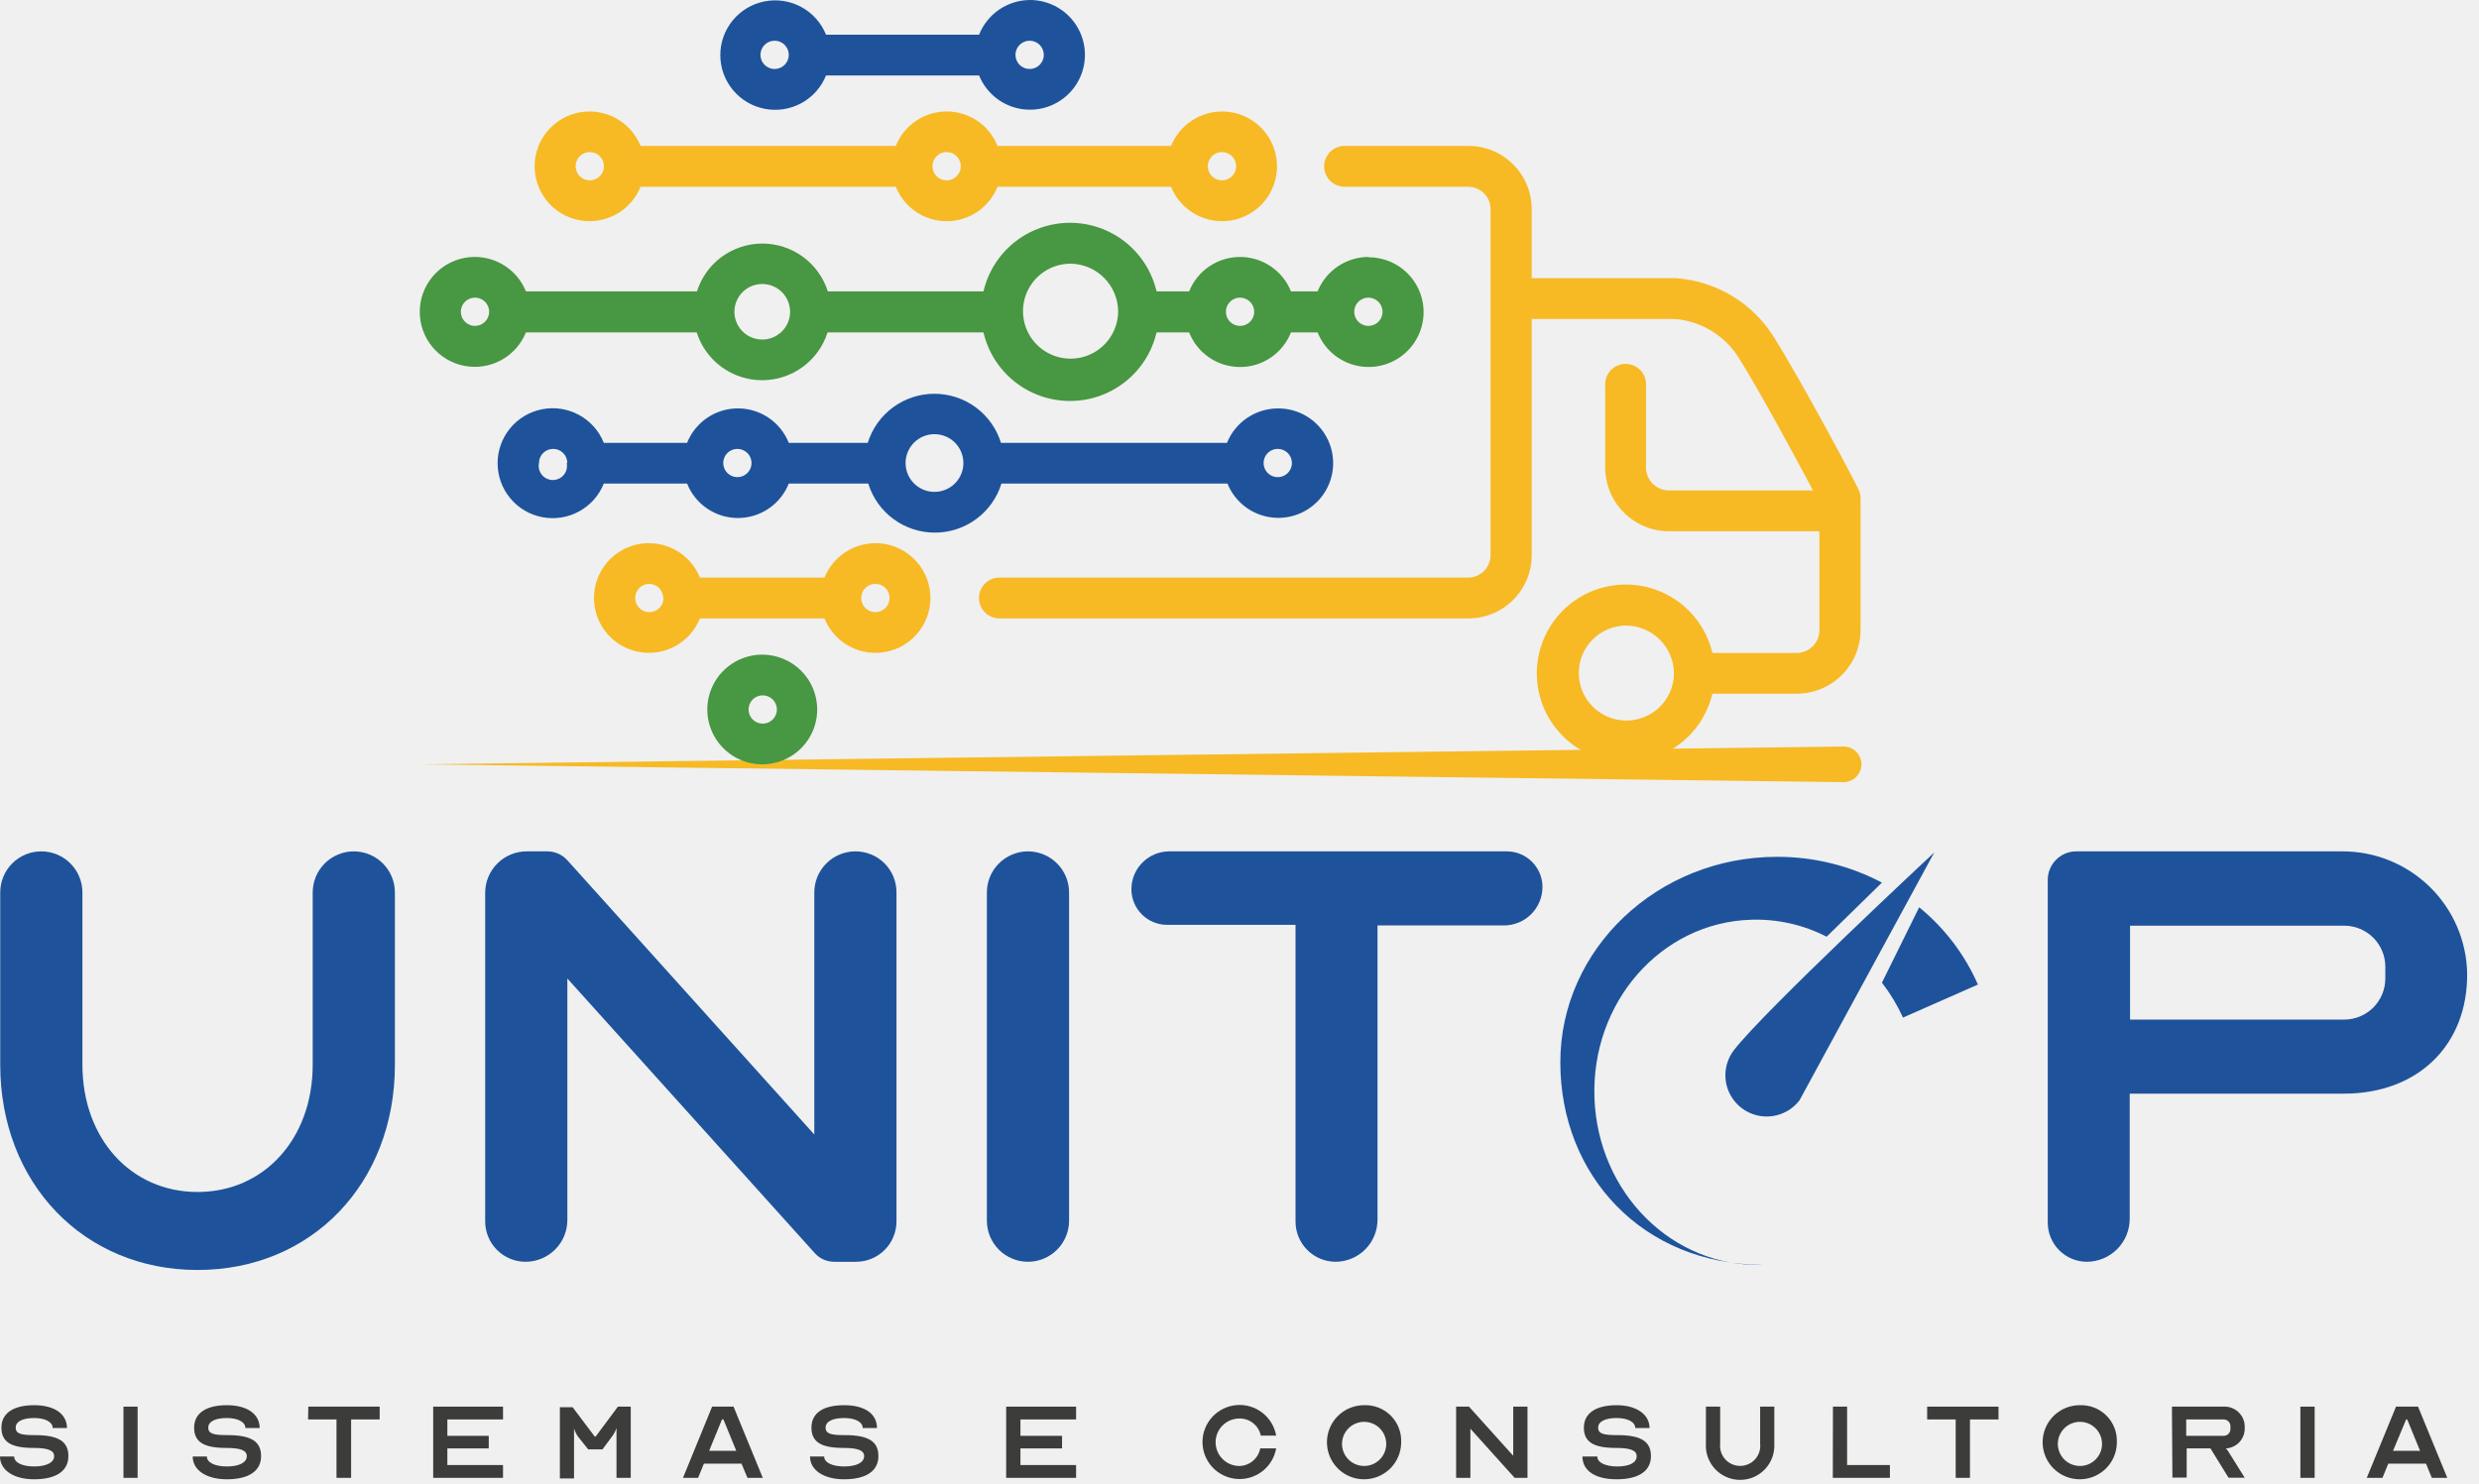
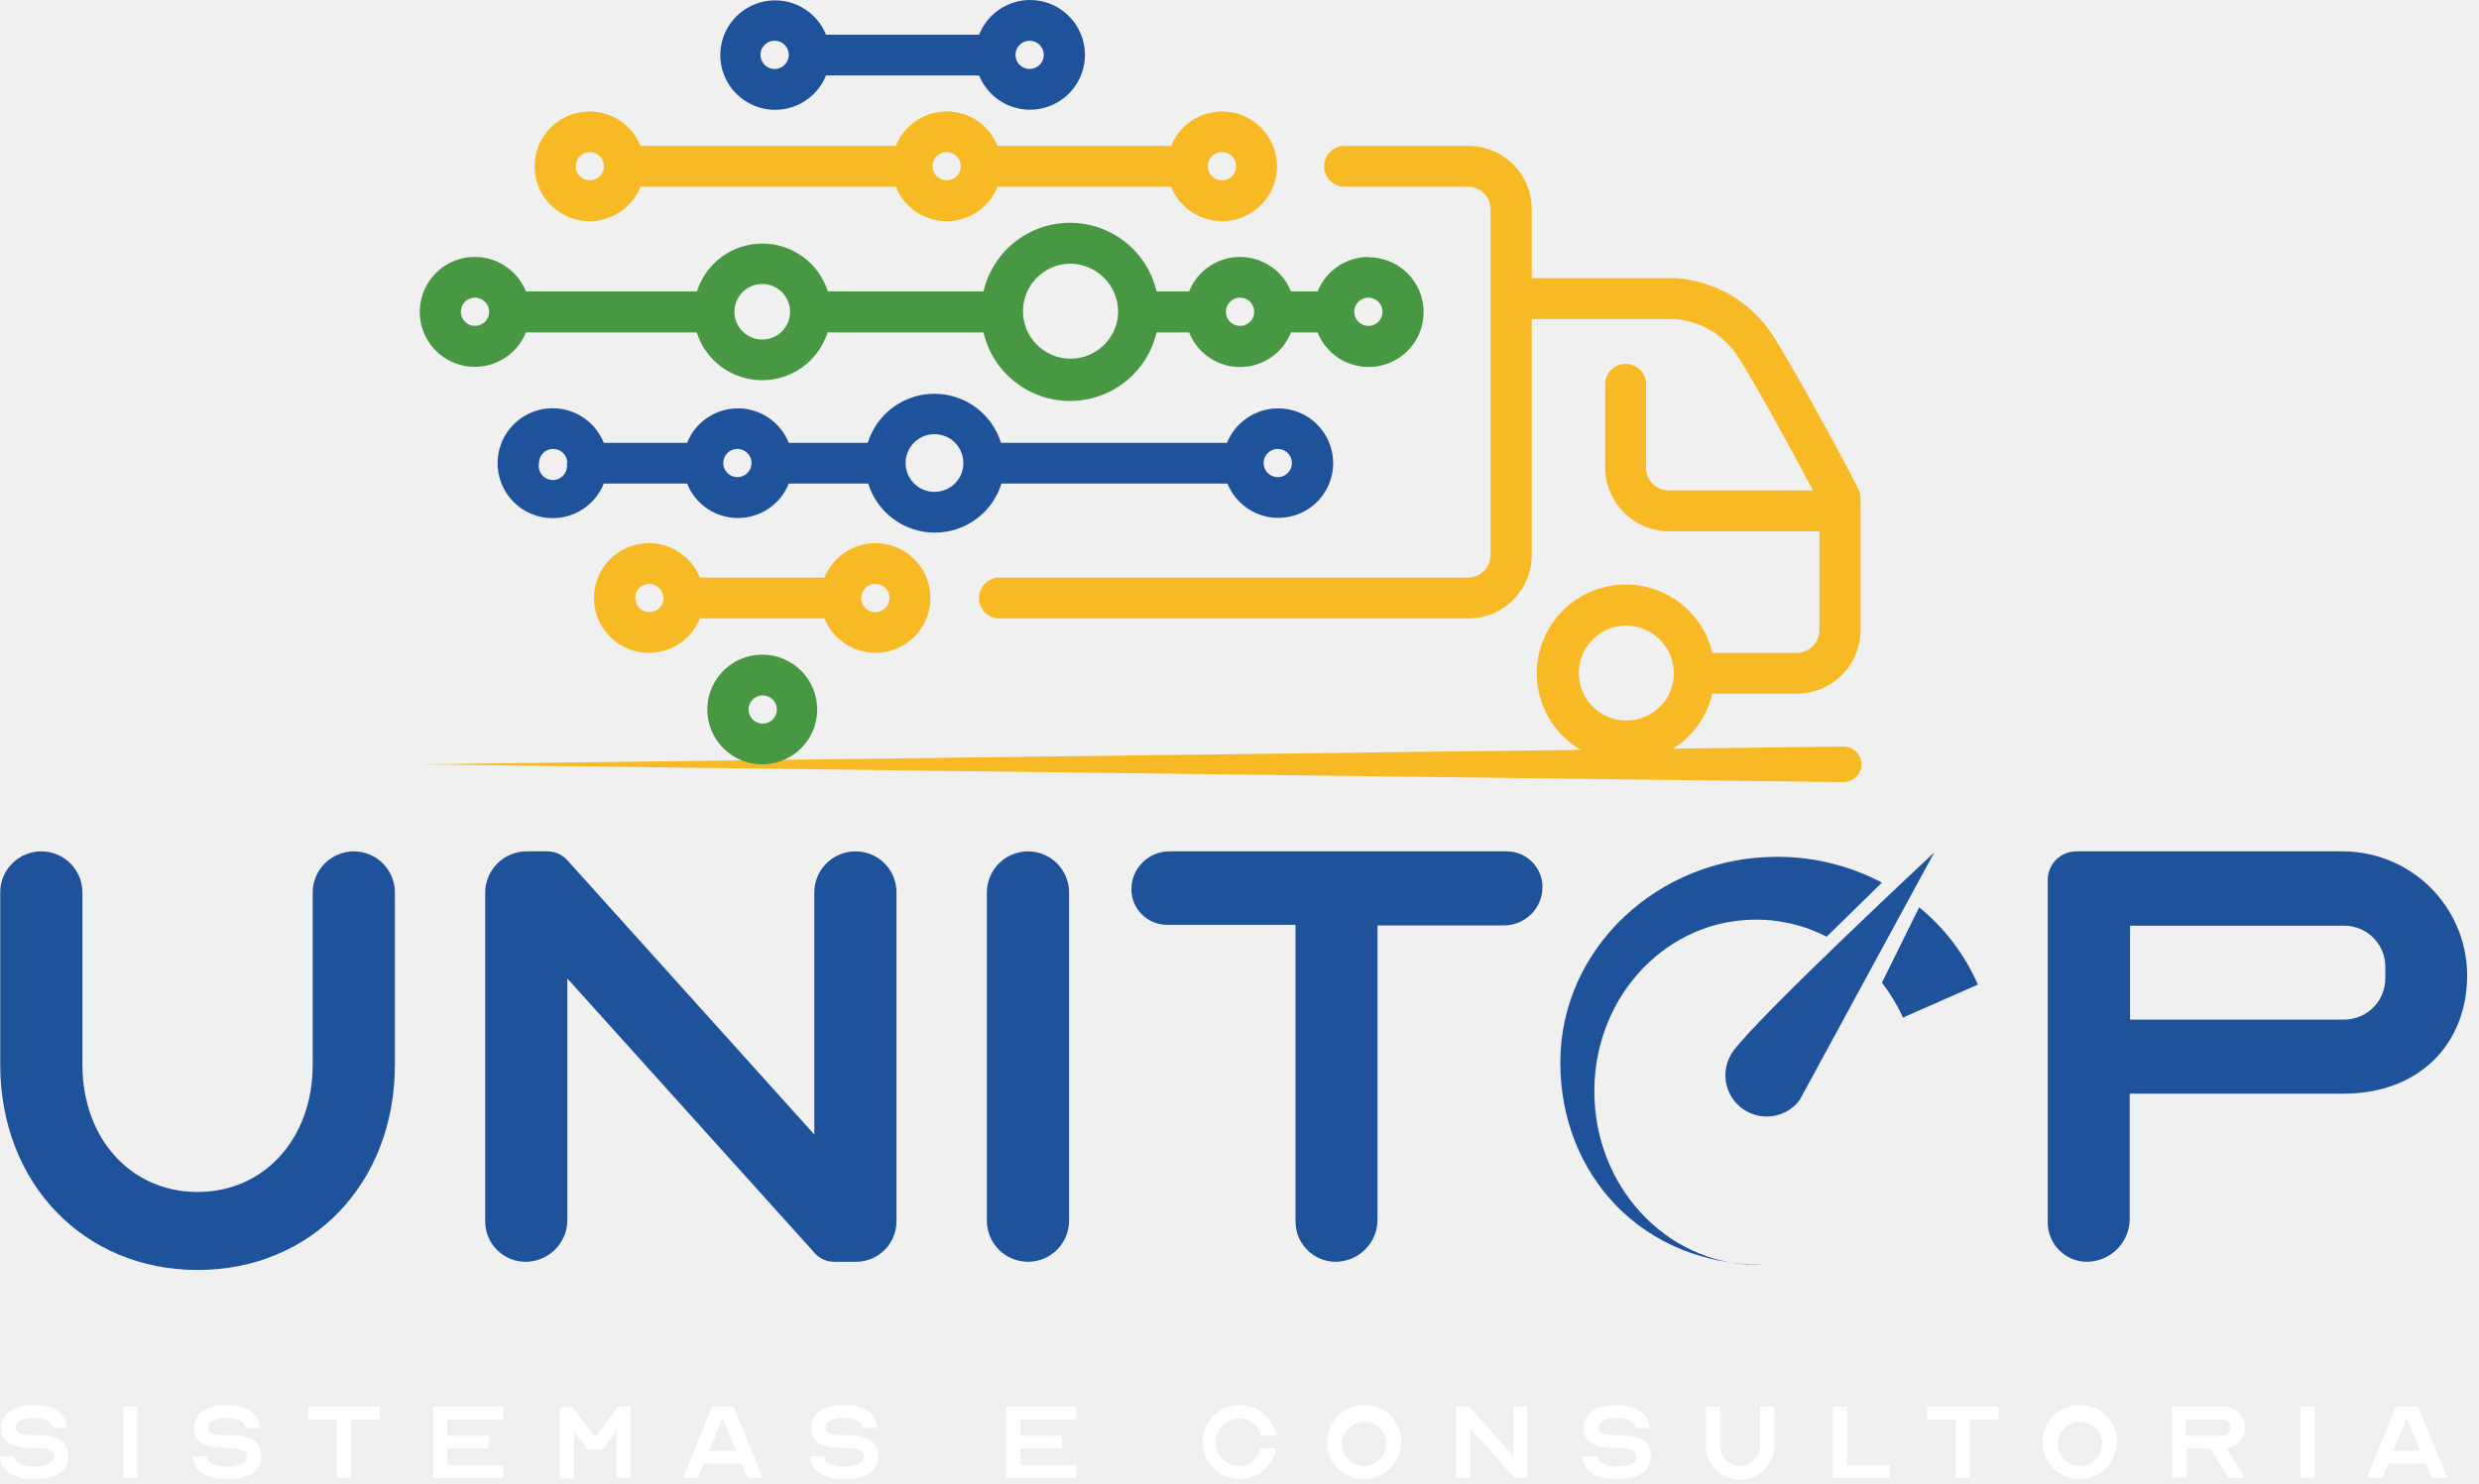
<svg xmlns="http://www.w3.org/2000/svg" width="157" height="94" viewBox="0 0 157 94" fill="none">
-   <path d="M3.428 92.246C3.428 91.885 3.036 91.727 2.132 91.727C0.701 91.727 0.09 91.351 0.09 90.441C0.09 89.531 0.844 89.019 2.162 89.019C3.48 89.019 4.241 89.599 4.241 90.464H3.337C3.337 90.088 2.87 89.832 2.162 89.832C1.454 89.832 0.994 90.042 0.994 90.441C0.994 90.84 1.356 90.915 2.207 90.915C3.714 90.915 4.331 91.321 4.331 92.246C4.331 93.171 3.578 93.713 2.162 93.713C0.866 93.713 0 93.133 0 92.269H0.896C0.896 92.652 1.409 92.9 2.162 92.9C2.915 92.9 3.428 92.667 3.428 92.246Z" fill="#3C3C3B" />
-   <path d="M7.819 93.622V89.11H8.716V93.622H7.819Z" fill="#3C3C3B" />
-   <path d="M15.631 92.246C15.631 91.885 15.239 91.727 14.335 91.727C12.904 91.727 12.294 91.351 12.294 90.441C12.294 89.531 13.047 89.019 14.365 89.019C15.684 89.019 16.445 89.599 16.445 90.464H15.541C15.541 90.088 15.073 89.832 14.365 89.832C13.657 89.832 13.19 90.042 13.19 90.441C13.19 90.84 13.552 90.915 14.411 90.915C15.917 90.915 16.535 91.321 16.535 92.246C16.535 93.171 15.782 93.713 14.365 93.713C13.07 93.713 12.204 93.133 12.204 92.269H13.1C13.1 92.652 13.612 92.9 14.365 92.9C15.119 92.9 15.631 92.667 15.631 92.246Z" fill="#3C3C3B" />
-   <path d="M19.526 89.11H24.045V89.922H22.237V93.622H21.311V89.922H19.511L19.526 89.11Z" fill="#3C3C3B" />
-   <path d="M28.332 89.922V90.96H30.953V91.757H28.332V92.81H31.857V93.622H27.435V89.11H31.857V89.922H28.332Z" fill="#3C3C3B" />
-   <path d="M37.665 91.005H37.725L39.134 89.11H39.947V93.622H39.044V90.464C38.985 90.644 38.899 90.814 38.787 90.968L38.155 91.817H37.251L36.603 91.005C36.496 90.85 36.412 90.68 36.354 90.501V93.66H35.458V89.147H36.264L37.665 91.005Z" fill="#3C3C3B" />
-   <path d="M43.255 93.622L45.1 89.11H46.456L48.309 93.622H47.337L46.961 92.72H44.58L44.211 93.622H43.255ZM46.629 91.908L45.816 89.922H45.725L44.912 91.908H46.629Z" fill="#3C3C3B" />
-   <path d="M54.727 92.246C54.727 91.885 54.336 91.727 53.432 91.727C52 91.727 51.39 91.351 51.39 90.441C51.39 89.531 52.106 89.019 53.462 89.019C54.818 89.019 55.541 89.599 55.541 90.464H54.637C54.637 90.088 54.17 89.832 53.462 89.832C52.754 89.832 52.287 90.042 52.287 90.441C52.287 90.84 52.648 90.915 53.507 90.915C55.014 90.915 55.631 91.321 55.631 92.246C55.631 93.171 54.878 93.713 53.462 93.713C52.166 93.713 51.3 93.133 51.3 92.269H52.196C52.196 92.652 52.708 92.9 53.462 92.9C54.215 92.9 54.727 92.667 54.727 92.246Z" fill="#3C3C3B" />
-   <path d="M64.626 89.922V90.96H67.262V91.757H64.626V92.81H68.151V93.622H63.722V89.11H68.151V89.922H64.626Z" fill="#3C3C3B" />
-   <path d="M79.812 91.757H80.822C80.72 92.335 80.405 92.855 79.938 93.212C79.472 93.57 78.888 93.74 78.303 93.689C77.717 93.638 77.171 93.369 76.774 92.937C76.377 92.504 76.156 91.938 76.156 91.351C76.156 90.764 76.377 90.198 76.774 89.766C77.171 89.333 77.717 89.064 78.303 89.013C78.888 88.962 79.472 89.132 79.938 89.49C80.405 89.848 80.72 90.367 80.822 90.945H79.85C79.785 90.635 79.614 90.358 79.367 90.16C79.12 89.962 78.811 89.857 78.494 89.862C78.094 89.862 77.711 90.02 77.429 90.302C77.146 90.585 76.987 90.967 76.987 91.366C76.987 91.765 77.146 92.148 77.429 92.43C77.711 92.712 78.094 92.87 78.494 92.87C78.808 92.864 79.111 92.75 79.351 92.547C79.591 92.344 79.754 92.066 79.812 91.757Z" fill="#3C3C3B" />
-   <path d="M88.739 91.366C88.739 91.83 88.601 92.284 88.343 92.67C88.085 93.056 87.717 93.356 87.288 93.534C86.859 93.712 86.386 93.758 85.93 93.668C85.474 93.577 85.055 93.353 84.727 93.025C84.398 92.697 84.174 92.279 84.083 91.824C83.993 91.369 84.039 90.897 84.217 90.468C84.395 90.039 84.696 89.673 85.083 89.415C85.469 89.157 85.924 89.019 86.388 89.019C86.701 89.007 87.012 89.059 87.303 89.172C87.594 89.286 87.858 89.458 88.079 89.678C88.3 89.899 88.472 90.163 88.586 90.453C88.7 90.744 88.752 91.055 88.739 91.366ZM87.79 91.366C87.769 91.095 87.67 90.835 87.504 90.62C87.338 90.404 87.113 90.241 86.856 90.151C86.599 90.061 86.321 90.048 86.056 90.113C85.792 90.179 85.552 90.32 85.367 90.519C85.181 90.718 85.058 90.967 85.011 91.235C84.966 91.503 84.999 91.779 85.107 92.028C85.216 92.278 85.395 92.49 85.622 92.64C85.85 92.79 86.116 92.87 86.388 92.87C86.582 92.871 86.773 92.832 86.95 92.755C87.127 92.678 87.287 92.565 87.418 92.424C87.55 92.283 87.651 92.116 87.715 91.934C87.779 91.752 87.804 91.558 87.79 91.366Z" fill="#3C3C3B" />
-   <path d="M93.123 90.509V93.622H92.219V89.11H93.033L95.835 92.224V89.11H96.739V93.622H95.925L93.123 90.509Z" fill="#3C3C3B" />
-   <path d="M103.654 92.246C103.654 91.885 103.255 91.727 102.351 91.727C100.92 91.727 100.31 91.351 100.31 90.441C100.31 89.531 101.063 89.019 102.389 89.019C103.632 89.019 104.468 89.599 104.468 90.464H103.564C103.564 90.088 103.089 89.832 102.389 89.832C101.688 89.832 101.214 90.042 101.214 90.441C101.214 90.84 101.575 90.915 102.434 90.915C103.94 90.915 104.558 91.321 104.558 92.246C104.558 93.171 103.805 93.713 102.389 93.713C100.972 93.713 100.219 93.133 100.219 92.269H101.161C101.161 92.652 101.665 92.9 102.426 92.9C103.187 92.9 103.654 92.667 103.654 92.246Z" fill="#3C3C3B" />
-   <path d="M111.473 91.456V89.11H112.37V91.456C112.387 91.751 112.344 92.046 112.243 92.324C112.142 92.601 111.986 92.855 111.783 93.07C111.58 93.285 111.335 93.456 111.064 93.573C110.792 93.69 110.5 93.75 110.204 93.75C109.908 93.75 109.616 93.69 109.344 93.573C109.073 93.456 108.828 93.285 108.626 93.07C108.423 92.855 108.266 92.601 108.165 92.324C108.064 92.046 108.021 91.751 108.038 91.456V89.11H108.942V91.456C108.923 91.634 108.941 91.814 108.996 91.984C109.051 92.153 109.141 92.31 109.26 92.443C109.379 92.576 109.526 92.682 109.689 92.755C109.852 92.828 110.029 92.865 110.208 92.865C110.387 92.865 110.564 92.828 110.727 92.755C110.89 92.682 111.036 92.576 111.156 92.443C111.275 92.31 111.365 92.153 111.42 91.984C111.475 91.814 111.493 91.634 111.473 91.456Z" fill="#3C3C3B" />
-   <path d="M116.084 89.11H116.98V92.81H119.692V93.622H116.076L116.084 89.11Z" fill="#3C3C3B" />
-   <path d="M122.05 89.11H126.57V89.922H124.762V93.622H123.858V89.922H122.05V89.11Z" fill="#3C3C3B" />
-   <path d="M134.065 91.366C134.065 91.831 133.927 92.284 133.668 92.671C133.41 93.057 133.042 93.357 132.612 93.535C132.182 93.712 131.709 93.758 131.253 93.667C130.797 93.576 130.378 93.352 130.05 93.023C129.722 92.694 129.498 92.275 129.409 91.819C129.319 91.364 129.366 90.891 129.545 90.463C129.724 90.034 130.027 89.668 130.414 89.411C130.802 89.154 131.257 89.018 131.722 89.019C132.034 89.008 132.344 89.061 132.634 89.174C132.924 89.288 133.187 89.461 133.407 89.681C133.627 89.902 133.799 90.165 133.913 90.455C134.026 90.745 134.078 91.055 134.065 91.366ZM133.123 91.366C133.103 91.095 133.004 90.835 132.838 90.62C132.672 90.404 132.446 90.241 132.189 90.151C131.932 90.061 131.654 90.048 131.39 90.113C131.125 90.179 130.886 90.32 130.7 90.519C130.515 90.718 130.391 90.967 130.345 91.235C130.299 91.503 130.332 91.779 130.441 92.028C130.549 92.278 130.728 92.49 130.956 92.64C131.183 92.79 131.45 92.87 131.722 92.87C131.915 92.871 132.107 92.832 132.284 92.755C132.461 92.678 132.621 92.565 132.752 92.424C132.884 92.283 132.985 92.116 133.049 91.934C133.112 91.752 133.138 91.558 133.123 91.366Z" fill="#3C3C3B" />
-   <path d="M137.553 89.11H140.807C140.988 89.099 141.169 89.126 141.339 89.19C141.508 89.255 141.662 89.354 141.79 89.482C141.918 89.61 142.018 89.763 142.082 89.933C142.146 90.102 142.174 90.283 142.163 90.464C142.173 90.792 142.054 91.111 141.832 91.353C141.61 91.594 141.301 91.74 140.973 91.757C141.036 91.824 141.091 91.897 141.138 91.975L142.163 93.615H141.138L139.993 91.757H138.487V93.607H137.583L137.553 89.11ZM140.807 90.96C140.867 90.963 140.927 90.954 140.984 90.932C141.04 90.911 141.091 90.878 141.134 90.835C141.176 90.792 141.21 90.741 141.231 90.685C141.253 90.629 141.262 90.569 141.259 90.509V90.373C141.262 90.313 141.253 90.253 141.231 90.197C141.21 90.141 141.176 90.09 141.134 90.047C141.091 90.004 141.04 89.971 140.984 89.95C140.927 89.928 140.867 89.919 140.807 89.922H138.457V90.96H140.807Z" fill="#3C3C3B" />
-   <path d="M145.688 93.622V89.11H146.592V93.622H145.688Z" fill="#3C3C3B" />
-   <path d="M149.892 93.622L151.745 89.11H153.139L154.992 93.622H154.012L153.643 92.72H151.255L150.886 93.622H149.892ZM153.267 91.908L152.453 89.922H152.385L151.557 91.908H153.267Z" fill="#3C3C3B" />
+   <path d="M3.428 92.246C3.428 91.885 3.036 91.727 2.132 91.727C0.701 91.727 0.09 91.351 0.09 90.441C0.09 89.531 0.844 89.019 2.162 89.019C3.48 89.019 4.241 89.599 4.241 90.464H3.337C3.337 90.088 2.87 89.832 2.162 89.832C1.454 89.832 0.994 90.042 0.994 90.441C0.994 90.84 1.356 90.915 2.207 90.915C3.714 90.915 4.331 91.321 4.331 92.246C4.331 93.171 3.578 93.713 2.162 93.713C0.866 93.713 0 93.133 0 92.269H0.896C0.896 92.652 1.409 92.9 2.162 92.9C2.915 92.9 3.428 92.667 3.428 92.246Z" fill="#fff" />
+   <path d="M7.819 93.622V89.11H8.716V93.622H7.819Z" fill="#fff" />
+   <path d="M15.631 92.246C15.631 91.885 15.239 91.727 14.335 91.727C12.904 91.727 12.294 91.351 12.294 90.441C12.294 89.531 13.047 89.019 14.365 89.019C15.684 89.019 16.445 89.599 16.445 90.464H15.541C15.541 90.088 15.073 89.832 14.365 89.832C13.657 89.832 13.19 90.042 13.19 90.441C13.19 90.84 13.552 90.915 14.411 90.915C15.917 90.915 16.535 91.321 16.535 92.246C16.535 93.171 15.782 93.713 14.365 93.713C13.07 93.713 12.204 93.133 12.204 92.269H13.1C13.1 92.652 13.612 92.9 14.365 92.9C15.119 92.9 15.631 92.667 15.631 92.246Z" fill="#fff" />
+   <path d="M19.526 89.11H24.045V89.922H22.237V93.622H21.311V89.922H19.511L19.526 89.11Z" fill="#fff" />
+   <path d="M28.332 89.922V90.96H30.953V91.757H28.332V92.81H31.857V93.622H27.435V89.11H31.857V89.922H28.332Z" fill="#fff" />
+   <path d="M37.665 91.005H37.725L39.134 89.11H39.947V93.622H39.044V90.464C38.985 90.644 38.899 90.814 38.787 90.968L38.155 91.817H37.251L36.603 91.005C36.496 90.85 36.412 90.68 36.354 90.501V93.66H35.458V89.147H36.264L37.665 91.005Z" fill="#fff" />
+   <path d="M43.255 93.622L45.1 89.11H46.456L48.309 93.622H47.337L46.961 92.72H44.58L44.211 93.622H43.255ZM46.629 91.908L45.816 89.922H45.725L44.912 91.908H46.629Z" fill="#fff" />
+   <path d="M54.727 92.246C54.727 91.885 54.336 91.727 53.432 91.727C52 91.727 51.39 91.351 51.39 90.441C51.39 89.531 52.106 89.019 53.462 89.019C54.818 89.019 55.541 89.599 55.541 90.464H54.637C54.637 90.088 54.17 89.832 53.462 89.832C52.754 89.832 52.287 90.042 52.287 90.441C52.287 90.84 52.648 90.915 53.507 90.915C55.014 90.915 55.631 91.321 55.631 92.246C55.631 93.171 54.878 93.713 53.462 93.713C52.166 93.713 51.3 93.133 51.3 92.269H52.196C52.196 92.652 52.708 92.9 53.462 92.9C54.215 92.9 54.727 92.667 54.727 92.246Z" fill="#fff" />
+   <path d="M64.626 89.922V90.96H67.262V91.757H64.626V92.81H68.151V93.622H63.722V89.11H68.151V89.922H64.626Z" fill="#fff" />
+   <path d="M79.812 91.757H80.822C80.72 92.335 80.405 92.855 79.938 93.212C79.472 93.57 78.888 93.74 78.303 93.689C77.717 93.638 77.171 93.369 76.774 92.937C76.377 92.504 76.156 91.938 76.156 91.351C76.156 90.764 76.377 90.198 76.774 89.766C77.171 89.333 77.717 89.064 78.303 89.013C78.888 88.962 79.472 89.132 79.938 89.49C80.405 89.848 80.72 90.367 80.822 90.945H79.85C79.785 90.635 79.614 90.358 79.367 90.16C79.12 89.962 78.811 89.857 78.494 89.862C78.094 89.862 77.711 90.02 77.429 90.302C77.146 90.585 76.987 90.967 76.987 91.366C76.987 91.765 77.146 92.148 77.429 92.43C77.711 92.712 78.094 92.87 78.494 92.87C78.808 92.864 79.111 92.75 79.351 92.547C79.591 92.344 79.754 92.066 79.812 91.757Z" fill="#fff" />
+   <path d="M88.739 91.366C88.739 91.83 88.601 92.284 88.343 92.67C88.085 93.056 87.717 93.356 87.288 93.534C86.859 93.712 86.386 93.758 85.93 93.668C85.474 93.577 85.055 93.353 84.727 93.025C84.398 92.697 84.174 92.279 84.083 91.824C83.993 91.369 84.039 90.897 84.217 90.468C84.395 90.039 84.696 89.673 85.083 89.415C85.469 89.157 85.924 89.019 86.388 89.019C86.701 89.007 87.012 89.059 87.303 89.172C87.594 89.286 87.858 89.458 88.079 89.678C88.3 89.899 88.472 90.163 88.586 90.453C88.7 90.744 88.752 91.055 88.739 91.366ZM87.79 91.366C87.769 91.095 87.67 90.835 87.504 90.62C87.338 90.404 87.113 90.241 86.856 90.151C86.599 90.061 86.321 90.048 86.056 90.113C85.792 90.179 85.552 90.32 85.367 90.519C85.181 90.718 85.058 90.967 85.011 91.235C84.966 91.503 84.999 91.779 85.107 92.028C85.216 92.278 85.395 92.49 85.622 92.64C85.85 92.79 86.116 92.87 86.388 92.87C86.582 92.871 86.773 92.832 86.95 92.755C87.127 92.678 87.287 92.565 87.418 92.424C87.55 92.283 87.651 92.116 87.715 91.934C87.779 91.752 87.804 91.558 87.79 91.366Z" fill="#fff" />
+   <path d="M93.123 90.509V93.622H92.219V89.11H93.033L95.835 92.224V89.11H96.739V93.622H95.925L93.123 90.509Z" fill="#fff" />
+   <path d="M103.654 92.246C103.654 91.885 103.255 91.727 102.351 91.727C100.92 91.727 100.31 91.351 100.31 90.441C100.31 89.531 101.063 89.019 102.389 89.019C103.632 89.019 104.468 89.599 104.468 90.464H103.564C103.564 90.088 103.089 89.832 102.389 89.832C101.688 89.832 101.214 90.042 101.214 90.441C101.214 90.84 101.575 90.915 102.434 90.915C103.94 90.915 104.558 91.321 104.558 92.246C104.558 93.171 103.805 93.713 102.389 93.713C100.972 93.713 100.219 93.133 100.219 92.269H101.161C101.161 92.652 101.665 92.9 102.426 92.9C103.187 92.9 103.654 92.667 103.654 92.246Z" fill="#fff" />
+   <path d="M111.473 91.456V89.11H112.37V91.456C112.387 91.751 112.344 92.046 112.243 92.324C112.142 92.601 111.986 92.855 111.783 93.07C111.58 93.285 111.335 93.456 111.064 93.573C110.792 93.69 110.5 93.75 110.204 93.75C109.908 93.75 109.616 93.69 109.344 93.573C109.073 93.456 108.828 93.285 108.626 93.07C108.423 92.855 108.266 92.601 108.165 92.324C108.064 92.046 108.021 91.751 108.038 91.456V89.11H108.942V91.456C108.923 91.634 108.941 91.814 108.996 91.984C109.051 92.153 109.141 92.31 109.26 92.443C109.379 92.576 109.526 92.682 109.689 92.755C109.852 92.828 110.029 92.865 110.208 92.865C110.387 92.865 110.564 92.828 110.727 92.755C110.89 92.682 111.036 92.576 111.156 92.443C111.275 92.31 111.365 92.153 111.42 91.984C111.475 91.814 111.493 91.634 111.473 91.456Z" fill="#fff" />
+   <path d="M116.084 89.11H116.98V92.81H119.692V93.622H116.076L116.084 89.11Z" fill="#fff" />
+   <path d="M122.05 89.11H126.57V89.922H124.762V93.622H123.858V89.922H122.05V89.11Z" fill="#fff" />
+   <path d="M134.065 91.366C134.065 91.831 133.927 92.284 133.668 92.671C133.41 93.057 133.042 93.357 132.612 93.535C132.182 93.712 131.709 93.758 131.253 93.667C130.797 93.576 130.378 93.352 130.05 93.023C129.722 92.694 129.498 92.275 129.409 91.819C129.319 91.364 129.366 90.891 129.545 90.463C129.724 90.034 130.027 89.668 130.414 89.411C130.802 89.154 131.257 89.018 131.722 89.019C132.034 89.008 132.344 89.061 132.634 89.174C132.924 89.288 133.187 89.461 133.407 89.681C133.627 89.902 133.799 90.165 133.913 90.455C134.026 90.745 134.078 91.055 134.065 91.366ZM133.123 91.366C133.103 91.095 133.004 90.835 132.838 90.62C132.672 90.404 132.446 90.241 132.189 90.151C131.932 90.061 131.654 90.048 131.39 90.113C131.125 90.179 130.886 90.32 130.7 90.519C130.515 90.718 130.391 90.967 130.345 91.235C130.299 91.503 130.332 91.779 130.441 92.028C130.549 92.278 130.728 92.49 130.956 92.64C131.183 92.79 131.45 92.87 131.722 92.87C131.915 92.871 132.107 92.832 132.284 92.755C132.461 92.678 132.621 92.565 132.752 92.424C132.884 92.283 132.985 92.116 133.049 91.934C133.112 91.752 133.138 91.558 133.123 91.366Z" fill="#fff" />
+   <path d="M137.553 89.11H140.807C140.988 89.099 141.169 89.126 141.339 89.19C141.508 89.255 141.662 89.354 141.79 89.482C141.918 89.61 142.018 89.763 142.082 89.933C142.146 90.102 142.174 90.283 142.163 90.464C142.173 90.792 142.054 91.111 141.832 91.353C141.61 91.594 141.301 91.74 140.973 91.757C141.036 91.824 141.091 91.897 141.138 91.975L142.163 93.615H141.138L139.993 91.757H138.487V93.607H137.583L137.553 89.11ZM140.807 90.96C140.867 90.963 140.927 90.954 140.984 90.932C141.04 90.911 141.091 90.878 141.134 90.835C141.176 90.792 141.21 90.741 141.231 90.685C141.253 90.629 141.262 90.569 141.259 90.509V90.373C141.262 90.313 141.253 90.253 141.231 90.197C141.21 90.141 141.176 90.09 141.134 90.047C141.091 90.004 141.04 89.971 140.984 89.95C140.927 89.928 140.867 89.919 140.807 89.922H138.457V90.96H140.807Z" fill="#fff" />
+   <path d="M145.688 93.622V89.11H146.592V93.622H145.688Z" fill="#fff" />
+   <path d="M149.892 93.622L151.745 89.11H153.139L154.992 93.622H154.012L153.643 92.72H151.255L150.886 93.622H149.892ZM153.267 91.908L152.453 89.922H152.385L151.557 91.908H153.267Z" fill="#fff" />
  <path d="M19.804 67.449V56.536C19.804 55.847 20.078 55.186 20.565 54.699C21.052 54.211 21.713 53.936 22.403 53.934C22.745 53.934 23.084 54.001 23.401 54.132C23.717 54.263 24.004 54.454 24.246 54.696C24.488 54.938 24.68 55.224 24.811 55.54C24.942 55.856 25.01 56.194 25.01 56.536V67.449C25.01 74.97 19.736 80.453 12.512 80.453C5.288 80.453 0.015 74.94 0.015 67.449V56.536C0.014 56.195 0.081 55.856 0.211 55.541C0.341 55.225 0.532 54.938 0.774 54.696C1.015 54.455 1.302 54.263 1.618 54.132C1.933 54.001 2.272 53.934 2.614 53.934C3.305 53.934 3.968 54.208 4.457 54.696C4.946 55.184 5.22 55.846 5.22 56.536V67.449C5.22 72.135 8.294 75.512 12.512 75.512C16.731 75.512 19.804 72.135 19.804 67.449Z" fill="#1E539C" />
  <path d="M35.932 61.989V77.287C35.932 77.987 35.654 78.66 35.158 79.156C34.663 79.652 33.99 79.932 33.288 79.934C32.609 79.934 31.958 79.665 31.477 79.185C30.997 78.706 30.727 78.055 30.727 77.377V56.559C30.727 56.213 30.795 55.871 30.928 55.552C31.061 55.233 31.255 54.944 31.5 54.7C31.745 54.456 32.035 54.263 32.355 54.131C32.675 54 33.018 53.933 33.364 53.934H34.659C34.899 53.933 35.137 53.983 35.356 54.08C35.576 54.177 35.772 54.319 35.932 54.498L51.571 71.871V56.544C51.57 56.201 51.637 55.862 51.767 55.545C51.898 55.229 52.09 54.941 52.332 54.699C52.574 54.456 52.861 54.264 53.178 54.133C53.495 54.001 53.834 53.934 54.177 53.934C54.518 53.933 54.856 53.999 55.171 54.129C55.487 54.258 55.773 54.449 56.015 54.689C56.256 54.929 56.448 55.215 56.578 55.529C56.709 55.843 56.776 56.181 56.776 56.521V77.377C56.776 78.055 56.506 78.706 56.026 79.185C55.546 79.665 54.894 79.934 54.215 79.934H52.821C52.591 79.933 52.363 79.884 52.153 79.789C51.942 79.695 51.755 79.557 51.601 79.385L35.932 61.989Z" fill="#1E539C" />
  <path d="M62.501 77.332V56.536C62.501 55.847 62.775 55.186 63.262 54.699C63.749 54.211 64.41 53.936 65.1 53.934C65.791 53.934 66.454 54.208 66.943 54.696C67.432 55.184 67.707 55.846 67.707 56.536V77.332C67.707 78.022 67.432 78.684 66.943 79.172C66.454 79.66 65.791 79.934 65.1 79.934C64.41 79.932 63.749 79.657 63.262 79.169C62.775 78.681 62.501 78.021 62.501 77.332Z" fill="#1E539C" />
  <path d="M74.042 53.934H95.428C96.028 53.934 96.602 54.171 97.026 54.594C97.45 55.018 97.688 55.592 97.688 56.19C97.688 56.51 97.625 56.827 97.502 57.123C97.38 57.418 97.2 57.687 96.973 57.913C96.746 58.139 96.478 58.319 96.181 58.441C95.885 58.564 95.568 58.627 95.247 58.627H87.24V77.272C87.24 77.975 86.961 78.65 86.464 79.149C85.967 79.648 85.293 79.93 84.588 79.934C83.914 79.932 83.269 79.663 82.793 79.187C82.317 78.71 82.049 78.065 82.049 77.392V58.589H73.914C73.314 58.589 72.74 58.352 72.316 57.928C71.892 57.505 71.654 56.931 71.654 56.333C71.654 55.699 71.905 55.091 72.353 54.642C72.8 54.192 73.407 53.938 74.042 53.934Z" fill="#1E539C" />
  <path d="M132.174 79.934C131.515 79.934 130.883 79.673 130.416 79.207C129.95 78.742 129.688 78.11 129.688 77.452V55.739C129.688 55.26 129.879 54.801 130.218 54.462C130.557 54.124 131.017 53.934 131.496 53.934H148.317C150.394 53.922 152.391 54.727 153.876 56.176C155.361 57.625 156.214 59.6 156.25 61.673C156.287 66.186 153.154 69.284 148.438 69.284H134.879V77.211C134.879 77.93 134.594 78.619 134.088 79.129C133.581 79.639 132.893 79.928 132.174 79.934ZM134.901 64.591H148.461C149.15 64.591 149.812 64.318 150.301 63.831C150.789 63.345 151.065 62.685 151.067 61.996V61.244C151.067 60.554 150.792 59.892 150.304 59.404C149.815 58.916 149.152 58.642 148.461 58.642H134.901V64.591Z" fill="#1E539C" />
  <path d="M120.521 64.463C120.162 63.678 119.715 62.936 119.187 62.252L121.545 57.476C123.156 58.792 124.431 60.47 125.266 62.372L120.521 64.463Z" fill="#1E539C" />
  <path d="M111.639 80.122C105.967 80.318 101.191 75.609 100.98 69.547C100.769 63.485 105.198 58.454 110.871 58.266C112.541 58.206 114.199 58.577 115.684 59.341L119.187 55.912C117.135 54.831 114.848 54.271 112.528 54.28C104.995 54.28 98.818 60.108 98.818 67.299C98.818 74.489 104.069 80.122 111.639 80.122Z" fill="#1E539C" />
  <path d="M113.967 69.705C113.758 69.978 113.498 70.207 113.2 70.379C112.903 70.551 112.575 70.663 112.234 70.708C111.893 70.754 111.547 70.732 111.215 70.644C110.883 70.555 110.571 70.403 110.298 70.194C110.025 69.986 109.796 69.726 109.624 69.429C109.451 69.132 109.339 68.804 109.294 68.464C109.248 68.124 109.27 67.778 109.359 67.447C109.447 67.115 109.6 66.804 109.809 66.531C111.715 64.049 122.502 54.001 122.502 54.001L113.967 69.705Z" fill="#1E539C" />
  <path d="M116.758 49.549L26.602 48.421L116.758 47.293C117.057 47.293 117.345 47.411 117.557 47.623C117.768 47.835 117.888 48.122 117.888 48.421C117.888 48.72 117.768 49.007 117.557 49.218C117.345 49.43 117.057 49.549 116.758 49.549Z" fill="#F7BA25" />
  <path d="M48.275 41.471C47.587 41.471 46.914 41.675 46.342 42.057C45.769 42.439 45.323 42.981 45.06 43.616C44.796 44.251 44.727 44.95 44.862 45.624C44.996 46.298 45.327 46.917 45.814 47.403C46.301 47.889 46.921 48.22 47.596 48.354C48.271 48.488 48.971 48.419 49.607 48.156C50.243 47.893 50.786 47.448 51.169 46.877C51.551 46.305 51.755 45.633 51.755 44.946C51.755 44.025 51.389 43.141 50.736 42.489C50.083 41.837 49.198 41.471 48.275 41.471ZM49.202 44.946C49.202 45.123 49.149 45.296 49.05 45.443C48.952 45.59 48.812 45.705 48.648 45.773C48.484 45.841 48.304 45.858 48.13 45.824C47.956 45.789 47.797 45.704 47.671 45.579C47.546 45.454 47.461 45.294 47.426 45.121C47.391 44.947 47.409 44.767 47.477 44.603C47.545 44.44 47.66 44.3 47.807 44.202C47.955 44.103 48.128 44.051 48.305 44.051C48.543 44.051 48.771 44.145 48.939 44.313C49.107 44.481 49.202 44.709 49.202 44.946Z" fill="#489742" />
  <path d="M55.446 34.409C54.752 34.411 54.073 34.619 53.498 35.008C52.922 35.396 52.475 35.947 52.215 36.59H44.328C44.027 35.841 43.474 35.22 42.764 34.833C42.054 34.447 41.232 34.319 40.438 34.472C39.644 34.625 38.928 35.049 38.413 35.672C37.899 36.294 37.617 37.077 37.617 37.884C37.617 38.691 37.899 39.473 38.413 40.096C38.928 40.718 39.644 41.142 40.438 41.295C41.232 41.449 42.054 41.321 42.764 40.934C43.474 40.548 44.027 39.927 44.328 39.177H52.215C52.45 39.763 52.841 40.274 53.345 40.655C53.849 41.035 54.447 41.272 55.076 41.339C55.705 41.406 56.34 41.3 56.913 41.034C57.486 40.768 57.976 40.351 58.329 39.828C58.683 39.305 58.887 38.695 58.92 38.065C58.953 37.435 58.814 36.807 58.517 36.25C58.219 35.693 57.776 35.228 57.234 34.903C56.691 34.579 56.071 34.408 55.439 34.409H55.446ZM56.335 37.884C56.335 38.061 56.282 38.234 56.184 38.382C56.085 38.529 55.944 38.644 55.78 38.711C55.616 38.779 55.435 38.796 55.261 38.761C55.087 38.726 54.927 38.64 54.802 38.514C54.677 38.388 54.593 38.228 54.559 38.054C54.525 37.88 54.544 37.699 54.613 37.536C54.682 37.373 54.798 37.233 54.946 37.136C55.095 37.038 55.269 36.987 55.446 36.989C55.564 36.989 55.68 37.012 55.788 37.057C55.897 37.102 55.995 37.168 56.078 37.251C56.16 37.334 56.226 37.433 56.27 37.542C56.314 37.65 56.336 37.767 56.335 37.884ZM42.023 37.884C42.023 38.061 41.97 38.234 41.871 38.382C41.772 38.529 41.632 38.644 41.467 38.711C41.303 38.779 41.123 38.796 40.949 38.761C40.774 38.726 40.615 38.64 40.49 38.514C40.365 38.388 40.28 38.228 40.246 38.054C40.212 37.88 40.231 37.699 40.3 37.536C40.369 37.373 40.485 37.233 40.634 37.136C40.782 37.038 40.956 36.987 41.134 36.989C41.367 36.995 41.588 37.092 41.75 37.259C41.912 37.427 42.002 37.651 42 37.884H42.023Z" fill="#F7BA25" />
  <path d="M80.923 25.873C80.231 25.877 79.556 26.087 78.983 26.475C78.41 26.864 77.966 27.413 77.707 28.054H63.394C63.116 27.153 62.556 26.366 61.797 25.806C61.038 25.247 60.119 24.945 59.175 24.945C58.232 24.945 57.313 25.247 56.554 25.806C55.794 26.366 55.235 27.153 54.957 28.054H49.955C49.699 27.41 49.255 26.858 48.681 26.468C48.106 26.079 47.428 25.871 46.734 25.871C46.041 25.871 45.363 26.079 44.788 26.468C44.214 26.858 43.77 27.41 43.514 28.054H38.241C37.941 27.302 37.387 26.678 36.676 26.289C35.965 25.9 35.14 25.771 34.344 25.924C33.547 26.076 32.829 26.501 32.313 27.125C31.796 27.75 31.514 28.534 31.514 29.344C31.514 30.153 31.796 30.938 32.313 31.562C32.829 32.186 33.547 32.611 34.344 32.763C35.14 32.916 35.965 32.787 36.676 32.398C37.387 32.01 37.941 31.385 38.241 30.633H43.514C43.77 31.277 44.214 31.83 44.788 32.219C45.363 32.608 46.041 32.816 46.734 32.816C47.428 32.816 48.106 32.608 48.681 32.219C49.255 31.83 49.699 31.277 49.955 30.633H54.987C55.265 31.534 55.825 32.322 56.584 32.881C57.343 33.441 58.262 33.742 59.205 33.742C60.149 33.742 61.068 33.441 61.827 32.881C62.586 32.322 63.146 31.534 63.424 30.633H77.737C77.972 31.218 78.362 31.727 78.865 32.106C79.368 32.486 79.966 32.721 80.593 32.788C81.22 32.854 81.853 32.749 82.425 32.483C82.996 32.217 83.485 31.801 83.838 31.279C84.19 30.757 84.394 30.149 84.427 29.52C84.459 28.891 84.32 28.265 84.024 27.71C83.727 27.154 83.285 26.689 82.744 26.366C82.203 26.042 81.584 25.872 80.953 25.873H80.923ZM81.82 29.332C81.82 29.509 81.767 29.682 81.668 29.829C81.57 29.977 81.43 30.091 81.266 30.159C81.102 30.227 80.922 30.245 80.748 30.21C80.574 30.176 80.415 30.09 80.289 29.965C80.164 29.84 80.078 29.68 80.044 29.507C80.009 29.333 80.027 29.153 80.095 28.99C80.163 28.826 80.278 28.686 80.425 28.588C80.573 28.49 80.746 28.437 80.923 28.437C81.161 28.437 81.389 28.532 81.557 28.699C81.725 28.867 81.82 29.095 81.82 29.332ZM61.013 29.332C61.013 29.694 60.906 30.047 60.705 30.348C60.504 30.648 60.218 30.883 59.883 31.021C59.549 31.159 59.181 31.195 58.826 31.125C58.471 31.054 58.144 30.88 57.888 30.625C57.632 30.369 57.458 30.043 57.388 29.689C57.317 29.334 57.353 28.967 57.492 28.633C57.63 28.299 57.865 28.014 58.166 27.813C58.467 27.612 58.821 27.505 59.183 27.505C59.668 27.505 60.134 27.697 60.477 28.04C60.821 28.383 61.013 28.848 61.013 29.332ZM46.701 30.227C46.463 30.227 46.235 30.133 46.067 29.965C45.899 29.797 45.804 29.57 45.804 29.332C45.804 29.095 45.899 28.867 46.067 28.699C46.235 28.532 46.463 28.437 46.701 28.437C46.938 28.437 47.166 28.532 47.334 28.699C47.503 28.867 47.597 29.095 47.597 29.332C47.597 29.57 47.503 29.797 47.334 29.965C47.166 30.133 46.938 30.227 46.701 30.227ZM35.891 29.332C35.918 29.462 35.916 29.597 35.884 29.726C35.853 29.856 35.793 29.976 35.709 30.079C35.625 30.183 35.519 30.266 35.398 30.323C35.278 30.38 35.146 30.41 35.013 30.41C34.88 30.41 34.748 30.38 34.628 30.323C34.508 30.266 34.402 30.183 34.318 30.079C34.234 29.976 34.174 29.856 34.142 29.726C34.111 29.597 34.108 29.462 34.136 29.332C34.136 29.095 34.23 28.867 34.398 28.699C34.566 28.532 34.794 28.437 35.032 28.437C35.27 28.437 35.498 28.532 35.666 28.699C35.834 28.867 35.928 29.095 35.928 29.332H35.891Z" fill="#1E539C" />
  <path d="M86.671 16.276C85.977 16.279 85.3 16.488 84.726 16.876C84.152 17.265 83.707 17.815 83.447 18.457H81.759C81.501 17.814 81.056 17.262 80.482 16.874C79.907 16.485 79.229 16.278 78.535 16.278C77.841 16.278 77.163 16.485 76.588 16.874C76.014 17.262 75.569 17.814 75.311 18.457H73.247C72.959 17.222 72.26 16.12 71.265 15.332C70.27 14.543 69.037 14.114 67.767 14.114C66.496 14.114 65.263 14.543 64.268 15.332C63.273 16.12 62.575 17.222 62.286 18.457H52.426C52.147 17.578 51.595 16.811 50.85 16.267C50.105 15.723 49.206 15.429 48.282 15.429C47.359 15.429 46.46 15.723 45.715 16.267C44.97 16.811 44.419 17.578 44.139 18.457H33.307C33.004 17.707 32.45 17.085 31.738 16.699C31.027 16.313 30.203 16.186 29.408 16.339C28.613 16.493 27.896 16.919 27.381 17.542C26.866 18.166 26.584 18.949 26.584 19.758C26.584 20.567 26.866 21.35 27.381 21.974C27.896 22.597 28.613 23.023 29.408 23.177C30.203 23.33 31.027 23.203 31.738 22.817C32.45 22.431 33.004 21.809 33.307 21.059H44.124C44.403 21.938 44.955 22.705 45.7 23.249C46.445 23.793 47.344 24.087 48.267 24.087C49.191 24.087 50.09 23.793 50.835 23.249C51.58 22.705 52.132 21.938 52.411 21.059H62.286C62.575 22.294 63.273 23.396 64.268 24.184C65.263 24.973 66.496 25.402 67.767 25.402C69.037 25.402 70.27 24.973 71.265 24.184C72.26 23.396 72.959 22.294 73.247 21.059H75.311C75.566 21.705 76.01 22.26 76.585 22.651C77.16 23.042 77.839 23.251 78.535 23.251C79.231 23.251 79.91 23.042 80.485 22.651C81.06 22.26 81.504 21.705 81.759 21.059H83.447C83.681 21.646 84.071 22.158 84.574 22.54C85.078 22.922 85.677 23.16 86.306 23.228C86.935 23.296 87.57 23.191 88.144 22.925C88.718 22.659 89.208 22.242 89.563 21.719C89.917 21.196 90.122 20.586 90.155 19.956C90.188 19.325 90.049 18.697 89.751 18.14C89.454 17.582 89.01 17.116 88.467 16.792C87.924 16.467 87.303 16.297 86.671 16.298V16.276ZM87.56 19.75C87.56 19.928 87.507 20.101 87.408 20.248C87.309 20.396 87.169 20.511 87.004 20.578C86.84 20.645 86.66 20.663 86.486 20.628C86.311 20.593 86.152 20.506 86.027 20.381C85.902 20.255 85.817 20.095 85.783 19.92C85.749 19.746 85.768 19.566 85.837 19.403C85.906 19.239 86.022 19.1 86.171 19.003C86.319 18.905 86.493 18.854 86.671 18.855C86.907 18.857 87.133 18.953 87.3 19.12C87.466 19.288 87.56 19.514 87.56 19.75ZM79.431 19.75C79.431 19.927 79.379 20.101 79.28 20.248C79.182 20.395 79.042 20.51 78.878 20.577C78.714 20.645 78.534 20.663 78.36 20.628C78.186 20.594 78.027 20.509 77.901 20.383C77.776 20.258 77.691 20.099 77.656 19.925C77.621 19.751 77.639 19.572 77.707 19.408C77.775 19.244 77.89 19.105 78.037 19.006C78.184 18.908 78.358 18.855 78.535 18.855C78.653 18.855 78.769 18.879 78.878 18.924C78.987 18.968 79.086 19.035 79.169 19.118C79.252 19.201 79.318 19.299 79.363 19.408C79.408 19.517 79.431 19.633 79.431 19.75ZM70.814 19.75C70.806 20.344 70.623 20.922 70.288 21.412C69.952 21.901 69.479 22.281 68.928 22.503C68.377 22.725 67.772 22.779 67.19 22.659C66.608 22.538 66.075 22.249 65.657 21.827C65.239 21.405 64.956 20.869 64.843 20.286C64.73 19.703 64.791 19.101 65.02 18.553C65.25 18.006 65.636 17.538 66.13 17.209C66.625 16.88 67.206 16.704 67.801 16.704C68.603 16.714 69.37 17.04 69.933 17.61C70.498 18.18 70.814 18.949 70.814 19.75ZM50.038 19.75C50.038 20.099 49.934 20.439 49.741 20.728C49.547 21.018 49.272 21.243 48.95 21.376C48.627 21.51 48.273 21.544 47.931 21.477C47.589 21.409 47.275 21.241 47.029 20.995C46.782 20.749 46.614 20.435 46.546 20.094C46.478 19.752 46.513 19.398 46.647 19.077C46.78 18.755 47.006 18.48 47.296 18.287C47.586 18.094 47.926 17.991 48.275 17.991C48.742 17.991 49.191 18.176 49.521 18.506C49.852 18.836 50.038 19.284 50.038 19.75ZM30.083 20.645C29.905 20.645 29.732 20.593 29.585 20.495C29.437 20.396 29.322 20.256 29.255 20.093C29.187 19.929 29.169 19.749 29.204 19.576C29.238 19.402 29.323 19.243 29.449 19.118C29.574 18.992 29.734 18.907 29.908 18.873C30.082 18.838 30.262 18.856 30.426 18.924C30.59 18.991 30.73 19.106 30.828 19.253C30.927 19.4 30.979 19.573 30.979 19.75C30.979 19.868 30.956 19.984 30.911 20.093C30.866 20.201 30.8 20.3 30.717 20.383C30.633 20.466 30.535 20.532 30.426 20.577C30.317 20.622 30.201 20.645 30.083 20.645Z" fill="#489742" />
  <path d="M65.209 7.21811e-05C64.518 0.008 63.844 0.221 63.274 0.612C62.704 1.003 62.263 1.554 62.008 2.196H52.313C52.012 1.449 51.46 0.83 50.752 0.445C50.043 0.06 49.223 -0.067 48.431 0.086C47.639 0.239 46.925 0.662 46.412 1.283C45.899 1.904 45.618 2.685 45.618 3.49C45.618 4.295 45.899 5.075 46.412 5.696C46.925 6.317 47.639 6.741 48.431 6.894C49.223 7.047 50.043 6.92 50.752 6.535C51.46 6.15 52.012 5.531 52.313 4.783H62.008C62.246 5.368 62.639 5.877 63.145 6.255C63.651 6.634 64.25 6.868 64.879 6.932C65.508 6.996 66.142 6.887 66.714 6.618C67.286 6.349 67.774 5.93 68.125 5.405C68.477 4.881 68.678 4.27 68.708 3.64C68.738 3.009 68.595 2.383 68.296 1.827C67.996 1.271 67.55 0.808 67.006 0.486C66.463 0.164 65.841 -0.004 65.209 7.21811e-05ZM66.106 3.475C66.106 3.652 66.053 3.825 65.954 3.972C65.856 4.119 65.716 4.234 65.552 4.302C65.388 4.369 65.208 4.387 65.034 4.353C64.86 4.318 64.701 4.233 64.575 4.108C64.45 3.983 64.365 3.823 64.33 3.649C64.295 3.476 64.313 3.296 64.381 3.132C64.449 2.969 64.564 2.829 64.711 2.731C64.859 2.632 65.032 2.58 65.209 2.58C65.447 2.58 65.675 2.674 65.843 2.842C66.011 3.01 66.106 3.237 66.106 3.475ZM49.089 4.37C48.91 4.376 48.734 4.328 48.583 4.234C48.431 4.139 48.312 4.002 48.239 3.839C48.167 3.676 48.145 3.495 48.176 3.319C48.207 3.144 48.29 2.982 48.414 2.853C48.538 2.725 48.697 2.637 48.872 2.6C49.047 2.563 49.229 2.579 49.394 2.645C49.56 2.712 49.702 2.827 49.801 2.975C49.901 3.122 49.955 3.297 49.955 3.475C49.955 3.707 49.865 3.93 49.703 4.097C49.541 4.264 49.321 4.362 49.089 4.37Z" fill="#1E539C" />
  <path d="M77.39 7.062C76.697 7.066 76.02 7.275 75.445 7.663C74.871 8.051 74.426 8.602 74.166 9.243H63.175C62.919 8.6 62.475 8.047 61.901 7.658C61.327 7.269 60.649 7.061 59.955 7.061C59.261 7.061 58.583 7.269 58.009 7.658C57.435 8.047 56.991 8.6 56.734 9.243H40.569C40.268 8.494 39.715 7.873 39.005 7.487C38.295 7.1 37.473 6.972 36.679 7.125C35.885 7.278 35.169 7.703 34.655 8.325C34.14 8.948 33.858 9.73 33.858 10.537C33.858 11.344 34.14 12.126 34.655 12.749C35.169 13.371 35.885 13.796 36.679 13.949C37.473 14.102 38.295 13.974 39.005 13.588C39.715 13.201 40.268 12.58 40.569 11.831H56.734C56.991 12.475 57.435 13.027 58.009 13.416C58.583 13.805 59.261 14.013 59.955 14.013C60.649 14.013 61.327 13.805 61.901 13.416C62.475 13.027 62.919 12.475 63.175 11.831H74.166C74.401 12.416 74.792 12.927 75.296 13.308C75.8 13.689 76.399 13.925 77.027 13.992C77.656 14.059 78.291 13.954 78.864 13.688C79.437 13.421 79.927 13.004 80.281 12.481C80.634 11.958 80.838 11.349 80.871 10.719C80.904 10.088 80.765 9.461 80.468 8.904C80.171 8.347 79.727 7.881 79.185 7.557C78.643 7.232 78.022 7.061 77.39 7.062ZM78.287 10.53C78.287 10.707 78.234 10.88 78.135 11.027C78.037 11.174 77.897 11.289 77.733 11.357C77.569 11.424 77.389 11.442 77.215 11.407C77.041 11.373 76.882 11.288 76.756 11.162C76.631 11.037 76.545 10.878 76.511 10.704C76.476 10.531 76.494 10.351 76.562 10.187C76.63 10.024 76.745 9.884 76.892 9.785C77.039 9.687 77.213 9.635 77.39 9.635C77.628 9.635 77.856 9.729 78.024 9.897C78.192 10.065 78.287 10.292 78.287 10.53ZM60.848 10.53C60.848 10.707 60.795 10.88 60.697 11.027C60.598 11.174 60.458 11.289 60.294 11.357C60.13 11.424 59.95 11.442 59.776 11.407C59.602 11.373 59.443 11.288 59.317 11.162C59.192 11.037 59.106 10.878 59.072 10.704C59.037 10.531 59.055 10.351 59.123 10.187C59.191 10.024 59.306 9.884 59.453 9.785C59.6 9.687 59.774 9.635 59.951 9.635C60.189 9.635 60.417 9.729 60.585 9.897C60.753 10.065 60.848 10.292 60.848 10.53ZM38.248 10.53C38.248 10.707 38.196 10.88 38.097 11.027C37.999 11.174 37.859 11.289 37.695 11.357C37.531 11.424 37.351 11.442 37.177 11.407C37.003 11.373 36.844 11.288 36.718 11.162C36.593 11.037 36.508 10.878 36.473 10.704C36.438 10.531 36.456 10.351 36.524 10.187C36.592 10.024 36.707 9.884 36.854 9.785C37.002 9.687 37.175 9.635 37.352 9.635C37.59 9.635 37.818 9.729 37.986 9.897C38.154 10.065 38.248 10.292 38.248 10.53Z" fill="#F7BA25" />
  <path d="M117.684 30.964C117.684 30.897 114.181 24.271 112.29 21.27C111.619 20.223 110.711 19.348 109.64 18.714C108.568 18.081 107.363 17.706 106.121 17.622H97.006V13.245C97.006 12.184 96.584 11.166 95.832 10.415C95.081 9.665 94.061 9.243 92.999 9.243H85.157C84.813 9.243 84.483 9.38 84.24 9.622C83.997 9.865 83.861 10.194 83.861 10.537C83.861 10.88 83.997 11.209 84.24 11.452C84.483 11.694 84.813 11.831 85.157 11.831H92.999C93.371 11.837 93.726 11.988 93.988 12.252C94.25 12.517 94.398 12.873 94.4 13.245V35.176C94.398 35.552 94.247 35.911 93.98 36.176C93.713 36.441 93.352 36.59 92.976 36.59H63.296C63.126 36.59 62.957 36.624 62.8 36.689C62.643 36.754 62.5 36.849 62.38 36.969C62.259 37.089 62.164 37.232 62.099 37.389C62.034 37.546 62 37.714 62 37.884C62 38.054 62.034 38.222 62.099 38.379C62.164 38.536 62.259 38.678 62.38 38.798C62.5 38.919 62.643 39.014 62.8 39.079C62.957 39.144 63.126 39.177 63.296 39.177H92.999C94.061 39.177 95.081 38.756 95.832 38.005C96.584 37.255 97.006 36.237 97.006 35.176V20.209H106.083C106.897 20.277 107.684 20.532 108.382 20.955C109.08 21.378 109.67 21.957 110.106 22.646C111.469 24.812 113.805 29.159 114.822 31.07H105.699C105.314 31.07 104.944 30.917 104.671 30.645C104.398 30.372 104.245 30.003 104.245 29.618V24.444C104.259 24.266 104.236 24.087 104.177 23.919C104.118 23.751 104.025 23.596 103.904 23.466C103.782 23.335 103.635 23.231 103.472 23.16C103.308 23.088 103.132 23.051 102.953 23.051C102.775 23.051 102.598 23.088 102.435 23.16C102.271 23.231 102.124 23.335 102.003 23.466C101.882 23.596 101.789 23.751 101.73 23.919C101.671 24.087 101.648 24.266 101.661 24.444V29.618C101.661 30.688 102.087 31.714 102.844 32.471C103.601 33.228 104.628 33.655 105.699 33.657H115.228V39.862C115.235 40.056 115.204 40.249 115.135 40.43C115.066 40.611 114.961 40.777 114.827 40.917C114.693 41.057 114.532 41.169 114.354 41.246C114.176 41.323 113.984 41.364 113.79 41.366H108.449C108.132 40.023 107.332 38.843 106.201 38.051C105.07 37.258 103.686 36.908 102.314 37.068C100.941 37.227 99.675 37.884 98.756 38.914C97.837 39.945 97.329 41.276 97.329 42.656C97.329 44.035 97.837 45.367 98.756 46.397C99.675 47.428 100.941 48.085 102.314 48.244C103.686 48.403 105.07 48.053 106.201 47.261C107.332 46.468 108.132 45.289 108.449 43.946H113.79C114.324 43.945 114.854 43.838 115.347 43.632C115.84 43.426 116.288 43.124 116.664 42.745C117.04 42.365 117.337 41.915 117.538 41.42C117.739 40.925 117.84 40.396 117.835 39.862V31.589C117.838 31.371 117.786 31.157 117.684 30.964ZM106.015 42.637C106.015 43.232 105.839 43.814 105.508 44.309C105.177 44.803 104.706 45.189 104.155 45.416C103.605 45.644 102.999 45.704 102.414 45.588C101.83 45.472 101.293 45.185 100.872 44.764C100.45 44.344 100.163 43.808 100.047 43.224C99.931 42.64 99.99 42.035 100.218 41.486C100.447 40.936 100.833 40.466 101.328 40.136C101.824 39.805 102.406 39.629 103.002 39.629C103.798 39.64 104.557 39.961 105.12 40.523C105.683 41.084 106.004 41.843 106.015 42.637Z" fill="#F7BA25" />
</svg>
